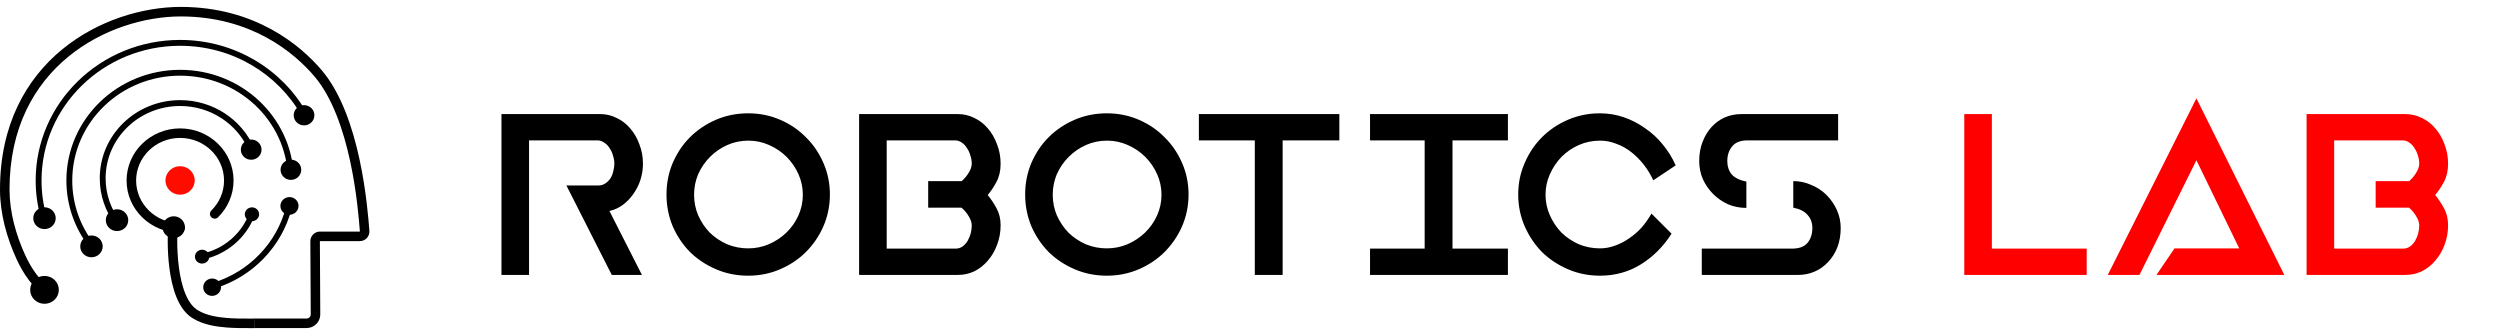
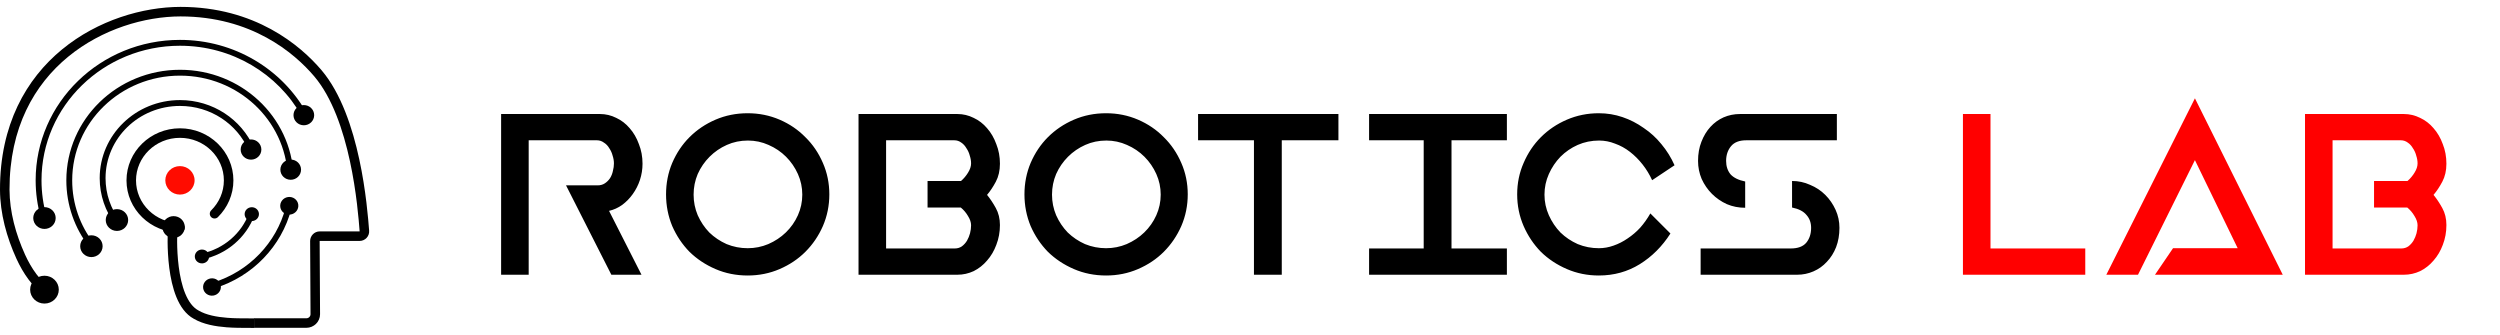
- <svg xmlns="http://www.w3.org/2000/svg" width="291" height="39" viewBox="0 0 291 39" fill="none">
-   <path fill-rule="evenodd" clip-rule="evenodd" d="M21.016 0.803L21.017 0.803C29.691 0.803 34.976 5.265 37.454 8.181L37.454 8.182C39.738 10.876 41.063 14.916 41.847 18.549C42.634 22.199 42.894 25.529 42.996 26.864C43.05 27.516 42.531 28.065 41.887 28.065H37.24C37.24 28.066 37.239 28.066 37.239 28.066C37.237 28.069 37.235 28.071 37.234 28.073C37.234 28.074 37.234 28.075 37.234 28.075C37.234 28.076 37.234 28.076 37.234 28.076L37.28 36.6V36.602C37.28 37.48 36.562 38.185 35.678 38.185H29.599V37.076H35.678C35.962 37.076 36.17 36.855 36.171 36.603C36.171 36.603 36.171 36.602 36.171 36.602L36.124 28.077V28.076C36.124 27.476 36.611 26.956 37.235 26.956H41.887C41.888 26.956 41.888 26.956 41.888 26.956C41.888 26.956 41.889 26.956 41.889 26.955C41.889 26.955 41.89 26.955 41.89 26.954C41.89 26.954 41.89 26.954 41.89 26.954C41.89 26.954 41.89 26.954 41.89 26.954L41.89 26.953L41.89 26.951C41.788 25.625 41.533 22.357 40.762 18.783C39.987 15.19 38.708 11.377 36.608 8.899C34.267 6.144 29.266 1.913 21.018 1.913C16.878 1.922 11.884 3.369 7.937 6.61C4.009 9.838 1.096 14.861 1.109 22.097C1.118 24.676 1.833 27.276 2.922 29.671C3.643 31.248 4.671 32.79 6.112 33.727L5.507 34.657C3.815 33.556 2.675 31.799 1.913 30.132L1.913 30.131C0.777 27.634 0.01 24.877 5.16036e-05 22.1L4.92615e-05 22.099C-0.014 14.526 3.051 9.189 7.233 5.753C11.398 2.332 16.648 0.813 21.016 0.803Z" fill="black" />
-   <path d="M20.961 22.664C21.902 22.664 22.666 21.921 22.666 21.005C22.666 20.089 21.902 19.346 20.961 19.346C20.019 19.346 19.256 20.089 19.256 21.005C19.256 21.921 20.019 22.664 20.961 22.664Z" fill="#FF0C00" />
-   <path fill-rule="evenodd" clip-rule="evenodd" d="M20.961 16.054C18.12 16.054 15.844 18.294 15.844 21.014C15.844 23.733 18.12 25.973 20.961 25.973C21.267 25.973 21.515 26.221 21.515 26.528C21.515 26.834 21.267 27.082 20.961 27.082C17.536 27.082 14.734 24.374 14.734 21.014C14.734 17.653 17.536 14.945 20.961 14.945C24.385 14.945 27.187 17.653 27.187 21.014C27.187 22.682 26.49 24.193 25.382 25.291C25.165 25.506 24.814 25.505 24.598 25.287C24.382 25.069 24.384 24.718 24.602 24.503C25.514 23.599 26.078 22.366 26.078 21.014C26.078 18.294 23.801 16.054 20.961 16.054Z" fill="black" />
-   <path fill-rule="evenodd" clip-rule="evenodd" d="M20.961 12.339C16.164 12.339 12.294 16.115 12.294 20.755C12.294 22.606 12.908 24.314 13.95 25.703L13.404 26.113C12.277 24.61 11.612 22.76 11.612 20.755C11.612 15.72 15.805 11.656 20.961 11.656C24.804 11.656 28.114 13.914 29.549 17.16L28.925 17.436C27.599 14.437 24.533 12.339 20.961 12.339Z" fill="black" />
-   <path fill-rule="evenodd" clip-rule="evenodd" d="M20.97 8.809C14.022 8.809 8.411 14.281 8.411 21.006C8.411 23.755 9.338 26.286 10.915 28.323L10.376 28.74C8.71 26.588 7.728 23.912 7.728 21.006C7.728 13.886 13.664 8.127 20.97 8.127C28.076 8.127 33.897 13.582 34.192 20.454L33.51 20.484C33.231 13.992 27.727 8.809 20.97 8.809Z" fill="black" />
-   <path fill-rule="evenodd" clip-rule="evenodd" d="M24.799 32.92C29.033 31.62 32.199 28.253 33.262 24.198L33.922 24.371C32.798 28.656 29.458 32.203 24.999 33.572L24.799 32.92Z" fill="black" />
-   <path fill-rule="evenodd" clip-rule="evenodd" d="M23.459 29.538C26.059 29.005 28.141 27.178 29.009 24.824L29.649 25.06C28.7 27.636 26.426 29.627 23.596 30.206L23.459 29.538Z" fill="black" />
-   <path fill-rule="evenodd" clip-rule="evenodd" d="M20.962 5.33C12.05 5.33 4.835 12.359 4.835 21.003C4.835 22.444 5.034 23.831 5.406 25.155L4.749 25.339C4.361 23.957 4.152 22.508 4.152 21.003C4.152 11.964 11.691 4.648 20.962 4.648C27.304 4.648 32.829 8.06 35.688 13.115L35.094 13.451C32.355 8.608 27.056 5.33 20.962 5.33Z" fill="black" />
-   <path d="M35.391 14.593C36.056 14.593 36.596 14.066 36.596 13.416C36.596 12.766 36.056 12.239 35.391 12.239C34.726 12.239 34.186 12.766 34.186 13.416C34.186 14.066 34.726 14.593 35.391 14.593Z" fill="black" />
-   <path d="M33.862 20.939C34.527 20.939 35.066 20.412 35.066 19.762C35.066 19.112 34.527 18.585 33.862 18.585C33.196 18.585 32.657 19.112 32.657 19.762C32.657 20.412 33.196 20.939 33.862 20.939Z" fill="black" />
-   <path d="M29.238 18.596C29.903 18.596 30.443 18.069 30.443 17.419C30.443 16.769 29.903 16.242 29.238 16.242C28.573 16.242 28.033 16.769 28.033 17.419C28.033 18.069 28.573 18.596 29.238 18.596Z" fill="black" />
-   <path d="M33.844 24.987C34.421 24.902 34.822 24.377 34.739 23.815C34.656 23.253 34.121 22.866 33.544 22.951C32.967 23.036 32.566 23.561 32.649 24.123C32.731 24.685 33.267 25.072 33.844 24.987Z" fill="black" />
-   <path d="M29.37 25.748C29.83 25.725 30.184 25.345 30.162 24.901C30.14 24.456 29.748 24.114 29.288 24.137C28.828 24.161 28.474 24.54 28.496 24.985C28.518 25.429 28.91 25.771 29.37 25.748Z" fill="black" />
-   <path d="M23.567 30.678C24.027 30.655 24.382 30.276 24.359 29.831C24.337 29.387 23.946 29.045 23.486 29.068C23.026 29.091 22.671 29.471 22.693 29.915C22.716 30.36 23.107 30.702 23.567 30.678Z" fill="black" />
-   <path d="M24.84 34.429C25.407 34.346 25.801 33.831 25.72 33.279C25.638 32.727 25.113 32.347 24.546 32.43C23.978 32.514 23.585 33.029 23.666 33.581C23.747 34.133 24.273 34.513 24.84 34.429Z" fill="black" />
-   <path d="M5.178 26.666C5.9 26.666 6.485 26.097 6.485 25.396C6.485 24.695 5.9 24.127 5.178 24.127C4.457 24.127 3.872 24.695 3.872 25.396C3.872 26.097 4.457 26.666 5.178 26.666Z" fill="black" />
-   <path d="M5.179 35.361C6.101 35.361 6.848 34.634 6.848 33.739C6.848 32.843 6.101 32.117 5.179 32.117C4.258 32.117 3.511 32.843 3.511 33.739C3.511 34.634 4.258 35.361 5.179 35.361Z" fill="black" />
-   <path d="M10.647 29.947C11.369 29.947 11.954 29.379 11.954 28.677C11.954 27.976 11.369 27.408 10.647 27.408C9.925 27.408 9.34 27.976 9.34 28.677C9.34 29.379 9.925 29.947 10.647 29.947Z" fill="black" />
-   <path d="M13.622 26.898C14.344 26.898 14.929 26.33 14.929 25.628C14.929 24.927 14.344 24.359 13.622 24.359C12.901 24.359 12.316 24.927 12.316 25.628C12.316 26.33 12.901 26.898 13.622 26.898Z" fill="black" />
-   <path d="M20.221 27.715C20.942 27.715 21.527 27.146 21.527 26.445C21.527 25.744 20.942 25.175 20.221 25.175C19.499 25.175 18.914 25.744 18.914 26.445C18.914 27.146 19.499 27.715 20.221 27.715Z" fill="black" />
-   <path fill-rule="evenodd" clip-rule="evenodd" d="M19.546 26.878C19.546 26.878 19.546 26.878 20.1 26.91C20.654 26.943 20.654 26.943 20.654 26.943L20.654 26.944L20.654 26.947C20.653 26.95 20.653 26.955 20.653 26.962C20.652 26.976 20.651 26.998 20.65 27.026C20.647 27.082 20.644 27.166 20.64 27.275C20.634 27.491 20.628 27.804 20.631 28.185C20.637 28.95 20.678 29.982 20.817 31.063C20.956 32.148 21.191 33.259 21.575 34.19C21.961 35.129 22.47 35.817 23.114 36.161L23.124 36.166L23.134 36.172C24.012 36.69 25.235 36.921 26.478 37.017C27.334 37.083 28.136 37.082 28.81 37.082C29.119 37.081 29.402 37.081 29.65 37.087L29.622 38.196C29.419 38.191 29.165 38.191 28.875 38.191C28.186 38.192 27.292 38.192 26.393 38.123C25.112 38.025 23.684 37.78 22.581 37.134C21.618 36.615 20.979 35.658 20.549 34.612C20.114 33.556 19.862 32.339 19.717 31.204C19.571 30.066 19.528 28.987 19.522 28.194C19.519 27.797 19.525 27.47 19.532 27.242C19.535 27.127 19.539 27.038 19.541 26.976C19.543 26.945 19.544 26.921 19.545 26.904C19.545 26.896 19.546 26.89 19.546 26.885L19.546 26.88L19.546 26.878Z" fill="black" />
-   <path d="M71.21 32L65.93 21.59H69.62C69.94 21.59 70.22 21.51 70.46 21.35C70.7 21.19 70.9 20.99 71.06 20.75C71.22 20.49 71.33 20.21 71.39 19.91C71.47 19.61 71.51 19.32 71.51 19.04C71.51 18.74 71.46 18.44 71.36 18.14C71.28 17.82 71.15 17.53 70.97 17.27C70.81 16.99 70.6 16.77 70.34 16.61C70.1 16.43 69.83 16.34 69.53 16.34H61.58V32H58.37V13.28H69.89C70.55 13.28 71.18 13.43 71.78 13.73C72.38 14.01 72.9 14.41 73.34 14.93C73.8 15.45 74.16 16.07 74.42 16.79C74.7 17.49 74.84 18.25 74.84 19.07C74.84 19.71 74.74 20.34 74.54 20.96C74.34 21.56 74.06 22.11 73.7 22.61C73.36 23.09 72.95 23.51 72.47 23.87C71.99 24.21 71.48 24.44 70.94 24.56L74.72 32H71.21ZM77.58 22.64C77.58 21.34 77.82 20.12 78.3 18.98C78.8 17.82 79.47 16.82 80.31 15.98C81.17 15.12 82.18 14.44 83.34 13.94C84.5 13.44 85.75 13.19 87.09 13.19C88.41 13.19 89.65 13.44 90.81 13.94C91.97 14.44 92.97 15.12 93.81 15.98C94.67 16.82 95.35 17.82 95.85 18.98C96.35 20.12 96.6 21.34 96.6 22.64C96.6 23.94 96.35 25.17 95.85 26.33C95.35 27.47 94.67 28.47 93.81 29.33C92.97 30.17 91.97 30.84 90.81 31.34C89.65 31.84 88.41 32.09 87.09 32.09C85.75 32.09 84.5 31.84 83.34 31.34C82.18 30.84 81.17 30.17 80.31 29.33C79.47 28.47 78.8 27.47 78.3 26.33C77.82 25.17 77.58 23.94 77.58 22.64ZM80.79 22.67C80.79 23.51 80.95 24.31 81.27 25.07C81.61 25.83 82.06 26.5 82.62 27.08C83.2 27.64 83.87 28.09 84.63 28.43C85.41 28.75 86.23 28.91 87.09 28.91C87.93 28.91 88.73 28.75 89.49 28.43C90.27 28.09 90.95 27.64 91.53 27.08C92.13 26.5 92.6 25.83 92.94 25.07C93.28 24.31 93.45 23.51 93.45 22.67C93.45 21.83 93.28 21.03 92.94 20.27C92.6 19.51 92.14 18.84 91.56 18.26C90.98 17.68 90.3 17.22 89.52 16.88C88.76 16.54 87.96 16.37 87.12 16.37C86.24 16.37 85.42 16.54 84.66 16.88C83.9 17.22 83.23 17.68 82.65 18.26C82.07 18.84 81.61 19.51 81.27 20.27C80.95 21.03 80.79 21.83 80.79 22.67ZM100.001 32V13.28H111.521C112.181 13.28 112.811 13.43 113.411 13.73C114.011 14.01 114.531 14.41 114.971 14.93C115.431 15.45 115.791 16.07 116.051 16.79C116.331 17.49 116.471 18.25 116.471 19.07C116.471 19.87 116.311 20.57 115.991 21.17C115.671 21.77 115.331 22.28 114.971 22.7C115.331 23.14 115.671 23.65 115.991 24.23C116.311 24.81 116.471 25.47 116.471 26.21C116.471 27.03 116.331 27.8 116.051 28.52C115.791 29.22 115.431 29.83 114.971 30.35C114.531 30.87 114.011 31.28 113.411 31.58C112.811 31.86 112.181 32 111.521 32H100.001ZM108.041 21.08H111.941C112.261 20.8 112.531 20.48 112.751 20.12C112.991 19.74 113.111 19.38 113.111 19.04C113.111 18.74 113.061 18.44 112.961 18.14C112.881 17.82 112.751 17.53 112.571 17.27C112.411 16.99 112.211 16.77 111.971 16.61C111.731 16.43 111.461 16.34 111.161 16.34H103.211V28.94H111.221C111.521 28.94 111.791 28.86 112.031 28.7C112.271 28.52 112.471 28.3 112.631 28.04C112.791 27.76 112.911 27.47 112.991 27.17C113.071 26.85 113.111 26.54 113.111 26.24C113.111 25.9 112.991 25.54 112.751 25.16C112.531 24.78 112.251 24.45 111.911 24.17H108.041V21.08ZM119.328 22.64C119.328 21.34 119.568 20.12 120.048 18.98C120.548 17.82 121.218 16.82 122.058 15.98C122.918 15.12 123.928 14.44 125.088 13.94C126.248 13.44 127.498 13.19 128.838 13.19C130.158 13.19 131.398 13.44 132.558 13.94C133.718 14.44 134.718 15.12 135.558 15.98C136.418 16.82 137.098 17.82 137.598 18.98C138.098 20.12 138.348 21.34 138.348 22.64C138.348 23.94 138.098 25.17 137.598 26.33C137.098 27.47 136.418 28.47 135.558 29.33C134.718 30.17 133.718 30.84 132.558 31.34C131.398 31.84 130.158 32.09 128.838 32.09C127.498 32.09 126.248 31.84 125.088 31.34C123.928 30.84 122.918 30.17 122.058 29.33C121.218 28.47 120.548 27.47 120.048 26.33C119.568 25.17 119.328 23.94 119.328 22.64ZM122.538 22.67C122.538 23.51 122.698 24.31 123.018 25.07C123.358 25.83 123.808 26.5 124.368 27.08C124.948 27.64 125.618 28.09 126.378 28.43C127.158 28.75 127.978 28.91 128.838 28.91C129.678 28.91 130.478 28.75 131.238 28.43C132.018 28.09 132.698 27.64 133.278 27.08C133.878 26.5 134.348 25.83 134.688 25.07C135.028 24.31 135.198 23.51 135.198 22.67C135.198 21.83 135.028 21.03 134.688 20.27C134.348 19.51 133.888 18.84 133.308 18.26C132.728 17.68 132.048 17.22 131.268 16.88C130.508 16.54 129.708 16.37 128.868 16.37C127.988 16.37 127.168 16.54 126.408 16.88C125.648 17.22 124.978 17.68 124.398 18.26C123.818 18.84 123.358 19.51 123.018 20.27C122.698 21.03 122.538 21.83 122.538 22.67ZM139.55 13.28H155.9V16.34H149.3V32H146.06V16.34H139.55V13.28ZM159.471 13.28H175.521V16.34H169.071V28.94H175.521V32H159.471V28.94H165.831V16.34H159.471V13.28ZM176.72 22.64C176.72 21.34 176.97 20.12 177.47 18.98C177.97 17.82 178.64 16.82 179.48 15.98C180.34 15.12 181.35 14.44 182.51 13.94C183.67 13.44 184.91 13.19 186.23 13.19C187.19 13.19 188.11 13.34 188.99 13.64C189.87 13.94 190.69 14.36 191.45 14.9C192.23 15.42 192.92 16.05 193.52 16.79C194.14 17.53 194.65 18.35 195.05 19.25L192.44 20.99C192.14 20.33 191.77 19.72 191.33 19.16C190.89 18.6 190.4 18.11 189.86 17.69C189.32 17.27 188.74 16.95 188.12 16.73C187.52 16.49 186.9 16.37 186.26 16.37C185.38 16.37 184.55 16.54 183.77 16.88C183.01 17.22 182.34 17.68 181.76 18.26C181.2 18.84 180.75 19.51 180.41 20.27C180.07 21.03 179.9 21.83 179.9 22.67C179.9 23.51 180.07 24.31 180.41 25.07C180.75 25.83 181.2 26.5 181.76 27.08C182.34 27.64 183.01 28.09 183.77 28.43C184.55 28.75 185.37 28.91 186.23 28.91C186.81 28.91 187.38 28.81 187.94 28.61C188.52 28.41 189.07 28.13 189.59 27.77C190.13 27.41 190.62 26.99 191.06 26.51C191.5 26.01 191.89 25.46 192.23 24.86L194.57 27.2C193.61 28.7 192.42 29.89 191 30.77C189.58 31.65 187.99 32.09 186.23 32.09C184.91 32.09 183.67 31.84 182.51 31.34C181.35 30.84 180.34 30.17 179.48 29.33C178.64 28.47 177.97 27.47 177.47 26.33C176.97 25.17 176.72 23.94 176.72 22.64ZM198.088 28.94H208.588C209.408 28.94 210.008 28.72 210.388 28.28C210.768 27.82 210.958 27.24 210.958 26.54C210.958 25.94 210.778 25.44 210.418 25.04C210.078 24.62 209.518 24.33 208.738 24.17V21.08C209.478 21.08 210.178 21.23 210.838 21.53C211.518 21.81 212.108 22.2 212.608 22.7C213.108 23.2 213.508 23.78 213.808 24.44C214.108 25.1 214.258 25.8 214.258 26.54C214.258 27.36 214.128 28.11 213.868 28.79C213.608 29.45 213.248 30.02 212.788 30.5C212.348 30.98 211.828 31.35 211.228 31.61C210.628 31.87 209.998 32 209.338 32H198.088V28.94ZM213.958 16.34H203.398C202.598 16.34 202.008 16.57 201.628 17.03C201.248 17.49 201.058 18.06 201.058 18.74C201.058 19.36 201.228 19.88 201.568 20.3C201.928 20.7 202.498 20.98 203.278 21.14V24.2C202.518 24.2 201.808 24.06 201.148 23.78C200.488 23.48 199.908 23.08 199.408 22.58C198.908 22.08 198.508 21.5 198.208 20.84C197.928 20.18 197.788 19.48 197.788 18.74C197.788 17.92 197.918 17.18 198.178 16.52C198.438 15.84 198.788 15.26 199.228 14.78C199.668 14.3 200.178 13.93 200.758 13.67C201.358 13.41 201.998 13.28 202.678 13.28H213.958V16.34Z" fill="black" />
-   <path d="M228.642 32V13.28H231.852V28.94H242.892V32H228.642ZM245.344 32L255.664 11.45L265.894 32H251.014L253.114 28.91H260.644L255.664 18.65L249.034 32H245.344ZM268.487 32V13.28H280.007C280.667 13.28 281.297 13.43 281.897 13.73C282.497 14.01 283.017 14.41 283.457 14.93C283.917 15.45 284.277 16.07 284.537 16.79C284.817 17.49 284.957 18.25 284.957 19.07C284.957 19.87 284.797 20.57 284.477 21.17C284.157 21.77 283.817 22.28 283.457 22.7C283.817 23.14 284.157 23.65 284.477 24.23C284.797 24.81 284.957 25.47 284.957 26.21C284.957 27.03 284.817 27.8 284.537 28.52C284.277 29.22 283.917 29.83 283.457 30.35C283.017 30.87 282.497 31.28 281.897 31.58C281.297 31.86 280.667 32 280.007 32H268.487ZM276.527 21.08H280.427C280.747 20.8 281.017 20.48 281.237 20.12C281.477 19.74 281.597 19.38 281.597 19.04C281.597 18.74 281.547 18.44 281.447 18.14C281.367 17.82 281.237 17.53 281.057 17.27C280.897 16.99 280.697 16.77 280.457 16.61C280.217 16.43 279.947 16.34 279.647 16.34H271.697V28.94H279.707C280.007 28.94 280.277 28.86 280.517 28.7C280.757 28.52 280.957 28.3 281.117 28.04C281.277 27.76 281.397 27.47 281.477 27.17C281.557 26.85 281.597 26.54 281.597 26.24C281.597 25.9 281.477 25.54 281.237 25.16C281.017 24.78 280.737 24.45 280.397 24.17H276.527V21.08Z" fill="#FF0000" />
+ <svg xmlns="http://www.w3.org/2000/svg" width="224" height="30" viewBox="0 0 224 30" fill="none">
+   <path fill-rule="evenodd" clip-rule="evenodd" d="M16.166 0.617L16.167 0.617C22.839 0.617 26.905 4.049 28.811 6.292C30.567 8.365 31.587 11.473 32.19 14.268C32.796 17.076 32.995 19.636 33.074 20.664C33.116 21.165 32.716 21.588 32.221 21.588H28.646C28.646 21.588 28.646 21.588 28.645 21.589C28.644 21.59 28.642 21.592 28.642 21.594C28.642 21.595 28.641 21.595 28.641 21.596C28.641 21.595 28.641 21.596 28.641 21.596L28.677 28.153V28.154C28.677 28.83 28.125 29.372 27.445 29.372H22.768V28.519H27.445C27.663 28.519 27.823 28.349 27.823 28.155C27.823 28.155 27.823 28.155 27.823 28.154L27.788 21.597V21.596C27.788 21.134 28.162 20.734 28.642 20.734H32.221C32.221 20.735 32.221 20.734 32.221 20.734C32.221 20.734 32.222 20.734 32.222 20.734C32.222 20.734 32.223 20.734 32.223 20.733C32.223 20.733 32.223 20.733 32.223 20.733L32.223 20.732L32.223 20.73C32.145 19.71 31.949 17.197 31.356 14.448C30.759 11.684 29.775 8.75 28.16 6.845C26.359 4.725 22.512 1.471 16.168 1.471C12.983 1.478 9.141 2.59 6.106 5.084C3.083 7.567 0.843 11.431 0.853 16.997C0.86 18.981 1.41 20.98 2.248 22.823C2.802 24.036 3.593 25.222 4.701 25.943L4.236 26.659C2.935 25.811 2.058 24.459 1.472 23.178L1.471 23.177C0.598 21.256 0.007 19.136 3.96949e-05 16.999C-0.011 11.174 2.347 7.068 5.564 4.425C8.768 1.793 12.806 0.625 16.166 0.617Z" fill="black" />
+   <path d="M16.123 17.435C16.848 17.435 17.435 16.864 17.435 16.159C17.435 15.454 16.848 14.883 16.123 14.883C15.399 14.883 14.812 15.454 14.812 16.159C14.812 16.864 15.399 17.435 16.123 17.435Z" fill="#FF0C00" />
+   <path fill-rule="evenodd" clip-rule="evenodd" d="M16.123 12.35C13.938 12.35 12.187 14.073 12.187 16.164C12.187 18.256 13.938 19.979 16.123 19.979C16.359 19.979 16.55 20.17 16.55 20.406C16.55 20.642 16.359 20.833 16.123 20.833C13.489 20.833 11.334 18.749 11.334 16.164C11.334 13.58 13.489 11.496 16.123 11.496C18.757 11.496 20.913 13.58 20.913 16.164C20.913 17.448 20.377 18.61 19.525 19.454C19.357 19.62 19.087 19.619 18.921 19.452C18.755 19.284 18.757 19.014 18.924 18.848C19.626 18.153 20.059 17.205 20.059 16.164C20.059 14.073 18.308 12.35 16.123 12.35Z" fill="black" />
+   <path fill-rule="evenodd" clip-rule="evenodd" d="M16.124 9.492C12.434 9.492 9.457 12.396 9.457 15.966C9.457 17.389 9.929 18.703 10.731 19.772L10.311 20.087C9.444 18.931 8.933 17.508 8.933 15.966C8.933 12.093 12.158 8.967 16.124 8.967C19.08 8.967 21.626 10.704 22.73 13.201L22.25 13.413C21.23 11.105 18.871 9.492 16.124 9.492Z" fill="black" />
+   <path fill-rule="evenodd" clip-rule="evenodd" d="M16.13 6.777C10.786 6.777 6.469 10.986 6.469 16.16C6.469 18.273 7.183 20.221 8.396 21.787L7.981 22.109C6.699 20.453 5.944 18.394 5.944 16.16C5.944 10.682 10.51 6.252 16.13 6.252C21.597 6.252 26.074 10.448 26.301 15.735L25.777 15.757C25.562 10.764 21.328 6.777 16.13 6.777Z" fill="black" />
+   <path fill-rule="evenodd" clip-rule="evenodd" d="M19.076 25.322C22.333 24.322 24.768 21.733 25.586 18.613L26.094 18.746C25.229 22.043 22.66 24.771 19.23 25.824L19.076 25.322Z" fill="black" />
+   <path fill-rule="evenodd" clip-rule="evenodd" d="M18.045 22.722C20.045 22.312 21.647 20.906 22.314 19.096L22.806 19.277C22.076 21.259 20.327 22.79 18.15 23.236L18.045 22.722Z" fill="black" />
+   <path fill-rule="evenodd" clip-rule="evenodd" d="M16.125 4.099C9.269 4.099 3.719 9.506 3.719 16.155C3.719 17.264 3.873 18.331 4.159 19.349L3.653 19.491C3.355 18.428 3.194 17.313 3.194 16.155C3.194 9.202 8.993 3.574 16.125 3.574C21.003 3.574 25.253 6.199 27.452 10.088L26.996 10.346C24.889 6.621 20.812 4.099 16.125 4.099Z" fill="black" />
+   <path d="M27.224 11.225C27.735 11.225 28.15 10.819 28.15 10.319C28.15 9.819 27.735 9.414 27.224 9.414C26.712 9.414 26.297 9.819 26.297 10.319C26.297 10.819 26.712 11.225 27.224 11.225Z" fill="black" />
+   <path d="M26.048 16.108C26.56 16.108 26.975 15.702 26.975 15.202C26.975 14.702 26.56 14.297 26.048 14.297C25.536 14.297 25.121 14.702 25.121 15.202C25.121 15.702 25.536 16.108 26.048 16.108Z" fill="black" />
+   <path d="M22.491 14.305C23.003 14.305 23.418 13.899 23.418 13.399C23.418 12.899 23.003 12.494 22.491 12.494C21.979 12.494 21.564 12.899 21.564 13.399C21.564 13.899 21.979 14.305 22.491 14.305Z" fill="black" />
+   <path d="M26.034 19.221C26.478 19.156 26.786 18.752 26.723 18.32C26.659 17.888 26.247 17.59 25.803 17.655C25.359 17.721 25.051 18.124 25.115 18.557C25.178 18.989 25.59 19.287 26.034 19.221Z" fill="black" />
+   <path d="M22.592 19.806C22.946 19.788 23.218 19.496 23.201 19.154C23.184 18.812 22.883 18.549 22.529 18.567C22.175 18.585 21.902 18.877 21.92 19.219C21.937 19.561 22.238 19.824 22.592 19.806Z" fill="black" />
+   <path d="M18.128 23.599C18.482 23.581 18.755 23.29 18.737 22.947C18.72 22.605 18.419 22.342 18.065 22.36C17.712 22.378 17.439 22.67 17.456 23.012C17.473 23.354 17.774 23.617 18.128 23.599Z" fill="black" />
+   <path d="M19.108 26.484C19.544 26.42 19.847 26.023 19.784 25.599C19.722 25.174 19.317 24.882 18.881 24.946C18.445 25.011 18.142 25.407 18.204 25.831C18.267 26.256 18.671 26.548 19.108 26.484Z" fill="black" />
+   <path d="M3.984 20.512C4.539 20.512 4.989 20.075 4.989 19.535C4.989 18.996 4.539 18.559 3.984 18.559C3.429 18.559 2.979 18.996 2.979 19.535C2.979 20.075 3.429 20.512 3.984 20.512Z" fill="black" />
+   <path d="M3.984 27.2C4.693 27.2 5.268 26.642 5.268 25.953C5.268 25.264 4.693 24.705 3.984 24.705C3.276 24.705 2.701 25.264 2.701 25.953C2.701 26.642 3.276 27.2 3.984 27.2Z" fill="black" />
+   <path d="M8.19 23.035C8.745 23.035 9.195 22.598 9.195 22.059C9.195 21.519 8.745 21.082 8.19 21.082C7.635 21.082 7.185 21.519 7.185 22.059C7.185 22.598 7.635 23.035 8.19 23.035Z" fill="black" />
+   <path d="M10.479 20.692C11.034 20.692 11.484 20.254 11.484 19.715C11.484 19.175 11.034 18.738 10.479 18.738C9.924 18.738 9.474 19.175 9.474 19.715C9.474 20.254 9.924 20.692 10.479 20.692Z" fill="black" />
+   <path d="M15.554 21.319C16.109 21.319 16.559 20.881 16.559 20.342C16.559 19.802 16.109 19.365 15.554 19.365C14.999 19.365 14.549 19.802 14.549 20.342C14.549 20.881 14.999 21.319 15.554 21.319Z" fill="black" />
+   <path fill-rule="evenodd" clip-rule="evenodd" d="M15.036 20.676C15.036 20.676 15.036 20.675 15.462 20.701C15.888 20.726 15.888 20.726 15.888 20.726L15.888 20.729C15.888 20.731 15.887 20.735 15.887 20.741C15.886 20.751 15.886 20.768 15.885 20.79C15.883 20.833 15.88 20.898 15.878 20.981C15.873 21.148 15.868 21.388 15.871 21.681C15.875 22.269 15.907 23.064 16.014 23.895C16.121 24.73 16.301 25.584 16.596 26.3C16.894 27.023 17.285 27.552 17.78 27.817L17.788 27.821L17.796 27.825C18.471 28.223 19.412 28.401 20.368 28.475C21.027 28.526 21.644 28.525 22.162 28.525C22.4 28.525 22.617 28.524 22.808 28.529L22.787 29.382C22.631 29.378 22.435 29.378 22.212 29.378C21.682 29.379 20.994 29.379 20.303 29.326C19.317 29.25 18.219 29.062 17.37 28.565C16.63 28.166 16.138 27.43 15.807 26.625C15.473 25.812 15.279 24.876 15.167 24.004C15.055 23.128 15.022 22.298 15.017 21.688C15.015 21.383 15.019 21.131 15.025 20.956C15.027 20.868 15.03 20.799 15.032 20.751C15.033 20.727 15.034 20.709 15.035 20.696C15.035 20.69 15.036 20.685 15.036 20.681L15.036 20.677L15.036 20.676Z" fill="black" />
+   <path d="M54.777 24.616L50.716 16.608H53.554C53.8 16.608 54.016 16.547 54.2 16.423C54.385 16.3 54.539 16.146 54.662 15.962C54.785 15.762 54.87 15.546 54.916 15.316C54.977 15.085 55.008 14.862 55.008 14.646C55.008 14.416 54.97 14.185 54.893 13.954C54.831 13.708 54.731 13.485 54.593 13.285C54.47 13.07 54.308 12.9 54.108 12.777C53.923 12.639 53.716 12.57 53.485 12.57H47.37V24.616H44.9V10.216H53.762C54.27 10.216 54.754 10.331 55.216 10.562C55.677 10.777 56.077 11.085 56.416 11.485C56.77 11.885 57.047 12.362 57.246 12.916C57.462 13.454 57.57 14.039 57.57 14.67C57.57 15.162 57.493 15.646 57.339 16.123C57.185 16.585 56.97 17.008 56.693 17.393C56.431 17.762 56.116 18.085 55.746 18.362C55.377 18.623 54.985 18.8 54.57 18.893L57.477 24.616H54.777ZM59.678 17.416C59.678 16.416 59.862 15.477 60.231 14.6C60.616 13.708 61.131 12.939 61.778 12.293C62.439 11.631 63.216 11.108 64.108 10.723C65.001 10.339 65.962 10.146 66.993 10.146C68.008 10.146 68.962 10.339 69.855 10.723C70.747 11.108 71.516 11.631 72.162 12.293C72.824 12.939 73.347 13.708 73.731 14.6C74.116 15.477 74.308 16.416 74.308 17.416C74.308 18.416 74.116 19.362 73.731 20.254C73.347 21.131 72.824 21.9 72.162 22.562C71.516 23.208 70.747 23.723 69.855 24.108C68.962 24.493 68.008 24.685 66.993 24.685C65.962 24.685 65.001 24.493 64.108 24.108C63.216 23.723 62.439 23.208 61.778 22.562C61.131 21.9 60.616 21.131 60.231 20.254C59.862 19.362 59.678 18.416 59.678 17.416ZM62.147 17.439C62.147 18.085 62.27 18.7 62.516 19.285C62.778 19.87 63.124 20.385 63.554 20.831C64.001 21.262 64.516 21.608 65.101 21.87C65.701 22.116 66.331 22.239 66.993 22.239C67.639 22.239 68.254 22.116 68.839 21.87C69.439 21.608 69.962 21.262 70.408 20.831C70.87 20.385 71.231 19.87 71.493 19.285C71.754 18.7 71.885 18.085 71.885 17.439C71.885 16.793 71.754 16.177 71.493 15.593C71.231 15.008 70.877 14.493 70.431 14.046C69.985 13.6 69.462 13.246 68.862 12.985C68.278 12.723 67.662 12.593 67.016 12.593C66.339 12.593 65.708 12.723 65.124 12.985C64.539 13.246 64.024 13.6 63.578 14.046C63.131 14.493 62.778 15.008 62.516 15.593C62.27 16.177 62.147 16.793 62.147 17.439ZM76.924 24.616V10.216H85.786C86.293 10.216 86.778 10.331 87.24 10.562C87.701 10.777 88.101 11.085 88.44 11.485C88.793 11.885 89.07 12.362 89.27 12.916C89.486 13.454 89.594 14.039 89.594 14.67C89.594 15.285 89.47 15.823 89.224 16.285C88.978 16.747 88.716 17.139 88.44 17.462C88.716 17.8 88.978 18.193 89.224 18.639C89.47 19.085 89.594 19.593 89.594 20.162C89.594 20.793 89.486 21.385 89.27 21.939C89.07 22.477 88.793 22.947 88.44 23.346C88.101 23.747 87.701 24.062 87.24 24.293C86.778 24.508 86.293 24.616 85.786 24.616H76.924ZM83.109 16.216H86.109C86.355 16 86.563 15.754 86.732 15.477C86.916 15.185 87.009 14.908 87.009 14.646C87.009 14.416 86.97 14.185 86.894 13.954C86.832 13.708 86.732 13.485 86.594 13.285C86.47 13.07 86.317 12.9 86.132 12.777C85.947 12.639 85.74 12.57 85.509 12.57H79.394V22.262H85.555C85.786 22.262 85.993 22.2 86.178 22.077C86.363 21.939 86.516 21.77 86.64 21.57C86.763 21.354 86.855 21.131 86.916 20.9C86.978 20.654 87.009 20.416 87.009 20.185C87.009 19.923 86.916 19.646 86.732 19.354C86.563 19.062 86.347 18.808 86.086 18.593H83.109V16.216ZM91.791 17.416C91.791 16.416 91.976 15.477 92.345 14.6C92.73 13.708 93.245 12.939 93.891 12.293C94.553 11.631 95.33 11.108 96.222 10.723C97.114 10.339 98.076 10.146 99.106 10.146C100.122 10.146 101.076 10.339 101.968 10.723C102.86 11.108 103.63 11.631 104.276 12.293C104.937 12.939 105.46 13.708 105.845 14.6C106.23 15.477 106.422 16.416 106.422 17.416C106.422 18.416 106.23 19.362 105.845 20.254C105.46 21.131 104.937 21.9 104.276 22.562C103.63 23.208 102.86 23.723 101.968 24.108C101.076 24.493 100.122 24.685 99.106 24.685C98.076 24.685 97.114 24.493 96.222 24.108C95.33 23.723 94.553 23.208 93.891 22.562C93.245 21.9 92.73 21.131 92.345 20.254C91.976 19.362 91.791 18.416 91.791 17.416ZM94.26 17.439C94.26 18.085 94.383 18.7 94.63 19.285C94.891 19.87 95.237 20.385 95.668 20.831C96.114 21.262 96.63 21.608 97.214 21.87C97.814 22.116 98.445 22.239 99.106 22.239C99.753 22.239 100.368 22.116 100.953 21.87C101.553 21.608 102.076 21.262 102.522 20.831C102.983 20.385 103.345 19.87 103.607 19.285C103.868 18.7 103.999 18.085 103.999 17.439C103.999 16.793 103.868 16.177 103.607 15.593C103.345 15.008 102.991 14.493 102.545 14.046C102.099 13.6 101.576 13.246 100.976 12.985C100.391 12.723 99.776 12.593 99.13 12.593C98.453 12.593 97.822 12.723 97.237 12.985C96.653 13.246 96.137 13.6 95.691 14.046C95.245 14.493 94.891 15.008 94.63 15.593C94.383 16.177 94.26 16.793 94.26 17.439ZM107.347 10.216H119.923V12.57H114.847V24.616H112.354V12.57H107.347V10.216ZM122.67 10.216H135.017V12.57H130.055V22.262H135.017V24.616H122.67V22.262H127.563V12.57H122.67V10.216ZM135.939 17.416C135.939 16.416 136.131 15.477 136.516 14.6C136.9 13.708 137.416 12.939 138.062 12.293C138.723 11.631 139.5 11.108 140.393 10.723C141.285 10.339 142.239 10.146 143.254 10.146C143.993 10.146 144.7 10.262 145.377 10.493C146.054 10.723 146.685 11.046 147.27 11.462C147.87 11.862 148.4 12.347 148.862 12.916C149.339 13.485 149.731 14.116 150.039 14.808L148.031 16.146C147.8 15.639 147.516 15.17 147.177 14.739C146.839 14.308 146.462 13.931 146.047 13.608C145.631 13.285 145.185 13.039 144.708 12.87C144.247 12.685 143.77 12.593 143.277 12.593C142.6 12.593 141.962 12.723 141.362 12.985C140.777 13.246 140.262 13.6 139.816 14.046C139.385 14.493 139.039 15.008 138.777 15.593C138.516 16.177 138.385 16.793 138.385 17.439C138.385 18.085 138.516 18.7 138.777 19.285C139.039 19.87 139.385 20.385 139.816 20.831C140.262 21.262 140.777 21.608 141.362 21.87C141.962 22.116 142.593 22.239 143.254 22.239C143.7 22.239 144.139 22.162 144.57 22.008C145.016 21.854 145.439 21.639 145.839 21.362C146.254 21.085 146.631 20.762 146.97 20.393C147.308 20.008 147.608 19.585 147.87 19.123L149.67 20.923C148.931 22.077 148.016 22.993 146.923 23.67C145.831 24.346 144.608 24.685 143.254 24.685C142.239 24.685 141.285 24.493 140.393 24.108C139.5 23.723 138.723 23.208 138.062 22.562C137.416 21.9 136.9 21.131 136.516 20.254C136.131 19.362 135.939 18.416 135.939 17.416ZM152.376 22.262H160.453C161.083 22.262 161.545 22.093 161.837 21.754C162.13 21.4 162.276 20.954 162.276 20.416C162.276 19.954 162.137 19.57 161.86 19.262C161.599 18.939 161.168 18.716 160.568 18.593V16.216C161.137 16.216 161.676 16.331 162.183 16.562C162.707 16.777 163.16 17.077 163.545 17.462C163.93 17.846 164.237 18.293 164.468 18.8C164.699 19.308 164.814 19.846 164.814 20.416C164.814 21.047 164.714 21.623 164.514 22.146C164.314 22.654 164.037 23.093 163.683 23.462C163.345 23.831 162.945 24.116 162.483 24.316C162.022 24.516 161.537 24.616 161.03 24.616H152.376V22.262ZM164.583 12.57H156.46C155.845 12.57 155.391 12.746 155.099 13.1C154.807 13.454 154.66 13.893 154.66 14.416C154.66 14.893 154.791 15.293 155.053 15.616C155.33 15.923 155.768 16.139 156.368 16.262V18.616C155.783 18.616 155.237 18.508 154.73 18.293C154.222 18.062 153.776 17.754 153.391 17.37C153.007 16.985 152.699 16.539 152.468 16.031C152.253 15.523 152.145 14.985 152.145 14.416C152.145 13.785 152.245 13.216 152.445 12.708C152.645 12.185 152.914 11.739 153.253 11.37C153.591 11 153.983 10.716 154.43 10.516C154.891 10.316 155.383 10.216 155.907 10.216H164.583V12.57Z" fill="black" />
+   <path d="M175.879 24.616V10.216H178.348V22.262H186.84V24.616H175.879ZM188.727 24.616L196.665 8.809L204.534 24.616H193.088L194.704 22.239H200.496L196.665 14.347L191.565 24.616H188.727ZM206.529 24.616V10.216H215.39C215.898 10.216 216.383 10.332 216.844 10.562C217.306 10.778 217.706 11.085 218.044 11.486C218.398 11.886 218.675 12.362 218.875 12.916C219.09 13.455 219.198 14.039 219.198 14.67C219.198 15.286 219.075 15.824 218.829 16.285C218.583 16.747 218.321 17.139 218.044 17.462C218.321 17.801 218.583 18.193 218.829 18.639C219.075 19.085 219.198 19.593 219.198 20.162C219.198 20.793 219.09 21.386 218.875 21.939C218.675 22.478 218.398 22.947 218.044 23.347C217.706 23.747 217.306 24.062 216.844 24.293C216.383 24.509 215.898 24.616 215.39 24.616H206.529ZM212.714 16.216H215.714C215.96 16.001 216.167 15.755 216.337 15.478C216.521 15.185 216.614 14.909 216.614 14.647C216.614 14.416 216.575 14.185 216.498 13.955C216.437 13.709 216.337 13.486 216.198 13.286C216.075 13.07 215.921 12.901 215.737 12.778C215.552 12.639 215.344 12.57 215.114 12.57H208.998V22.262H215.16C215.39 22.262 215.598 22.201 215.783 22.078C215.967 21.939 216.121 21.77 216.244 21.57C216.367 21.355 216.46 21.132 216.521 20.901C216.583 20.655 216.614 20.416 216.614 20.186C216.614 19.924 216.521 19.647 216.337 19.355C216.167 19.062 215.952 18.809 215.69 18.593H212.714V16.216Z" fill="#FF0000" />
</svg>
